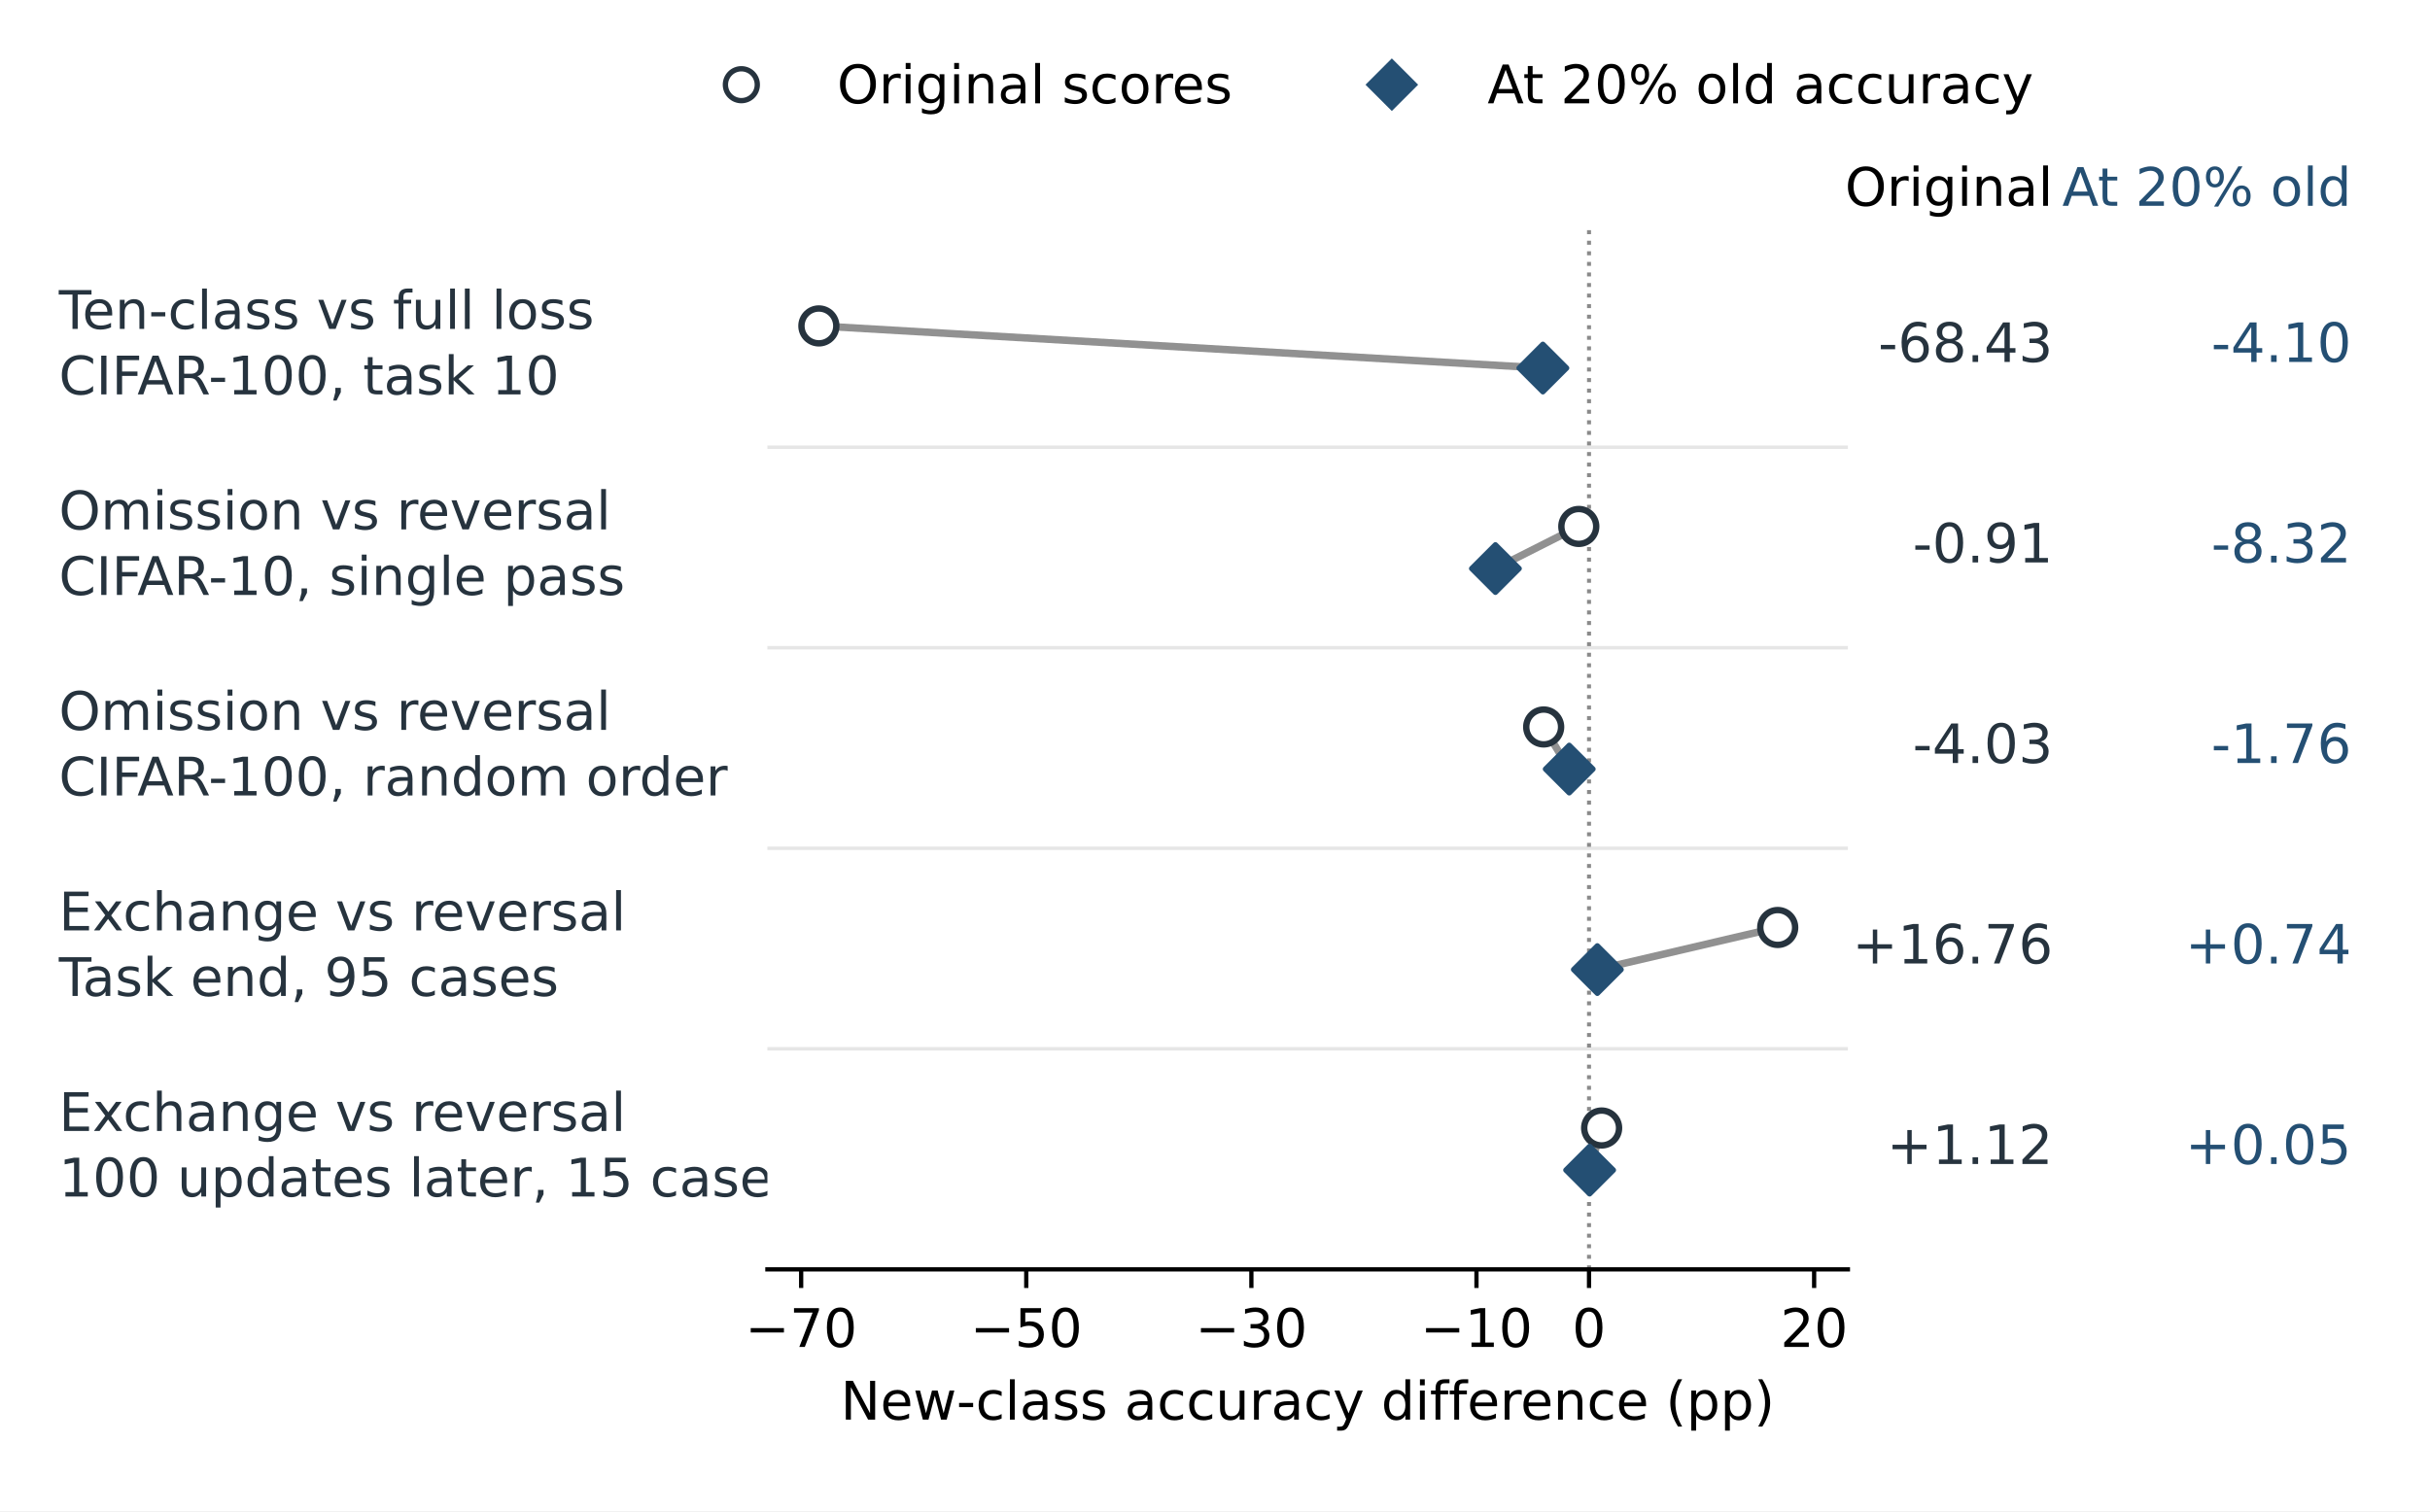
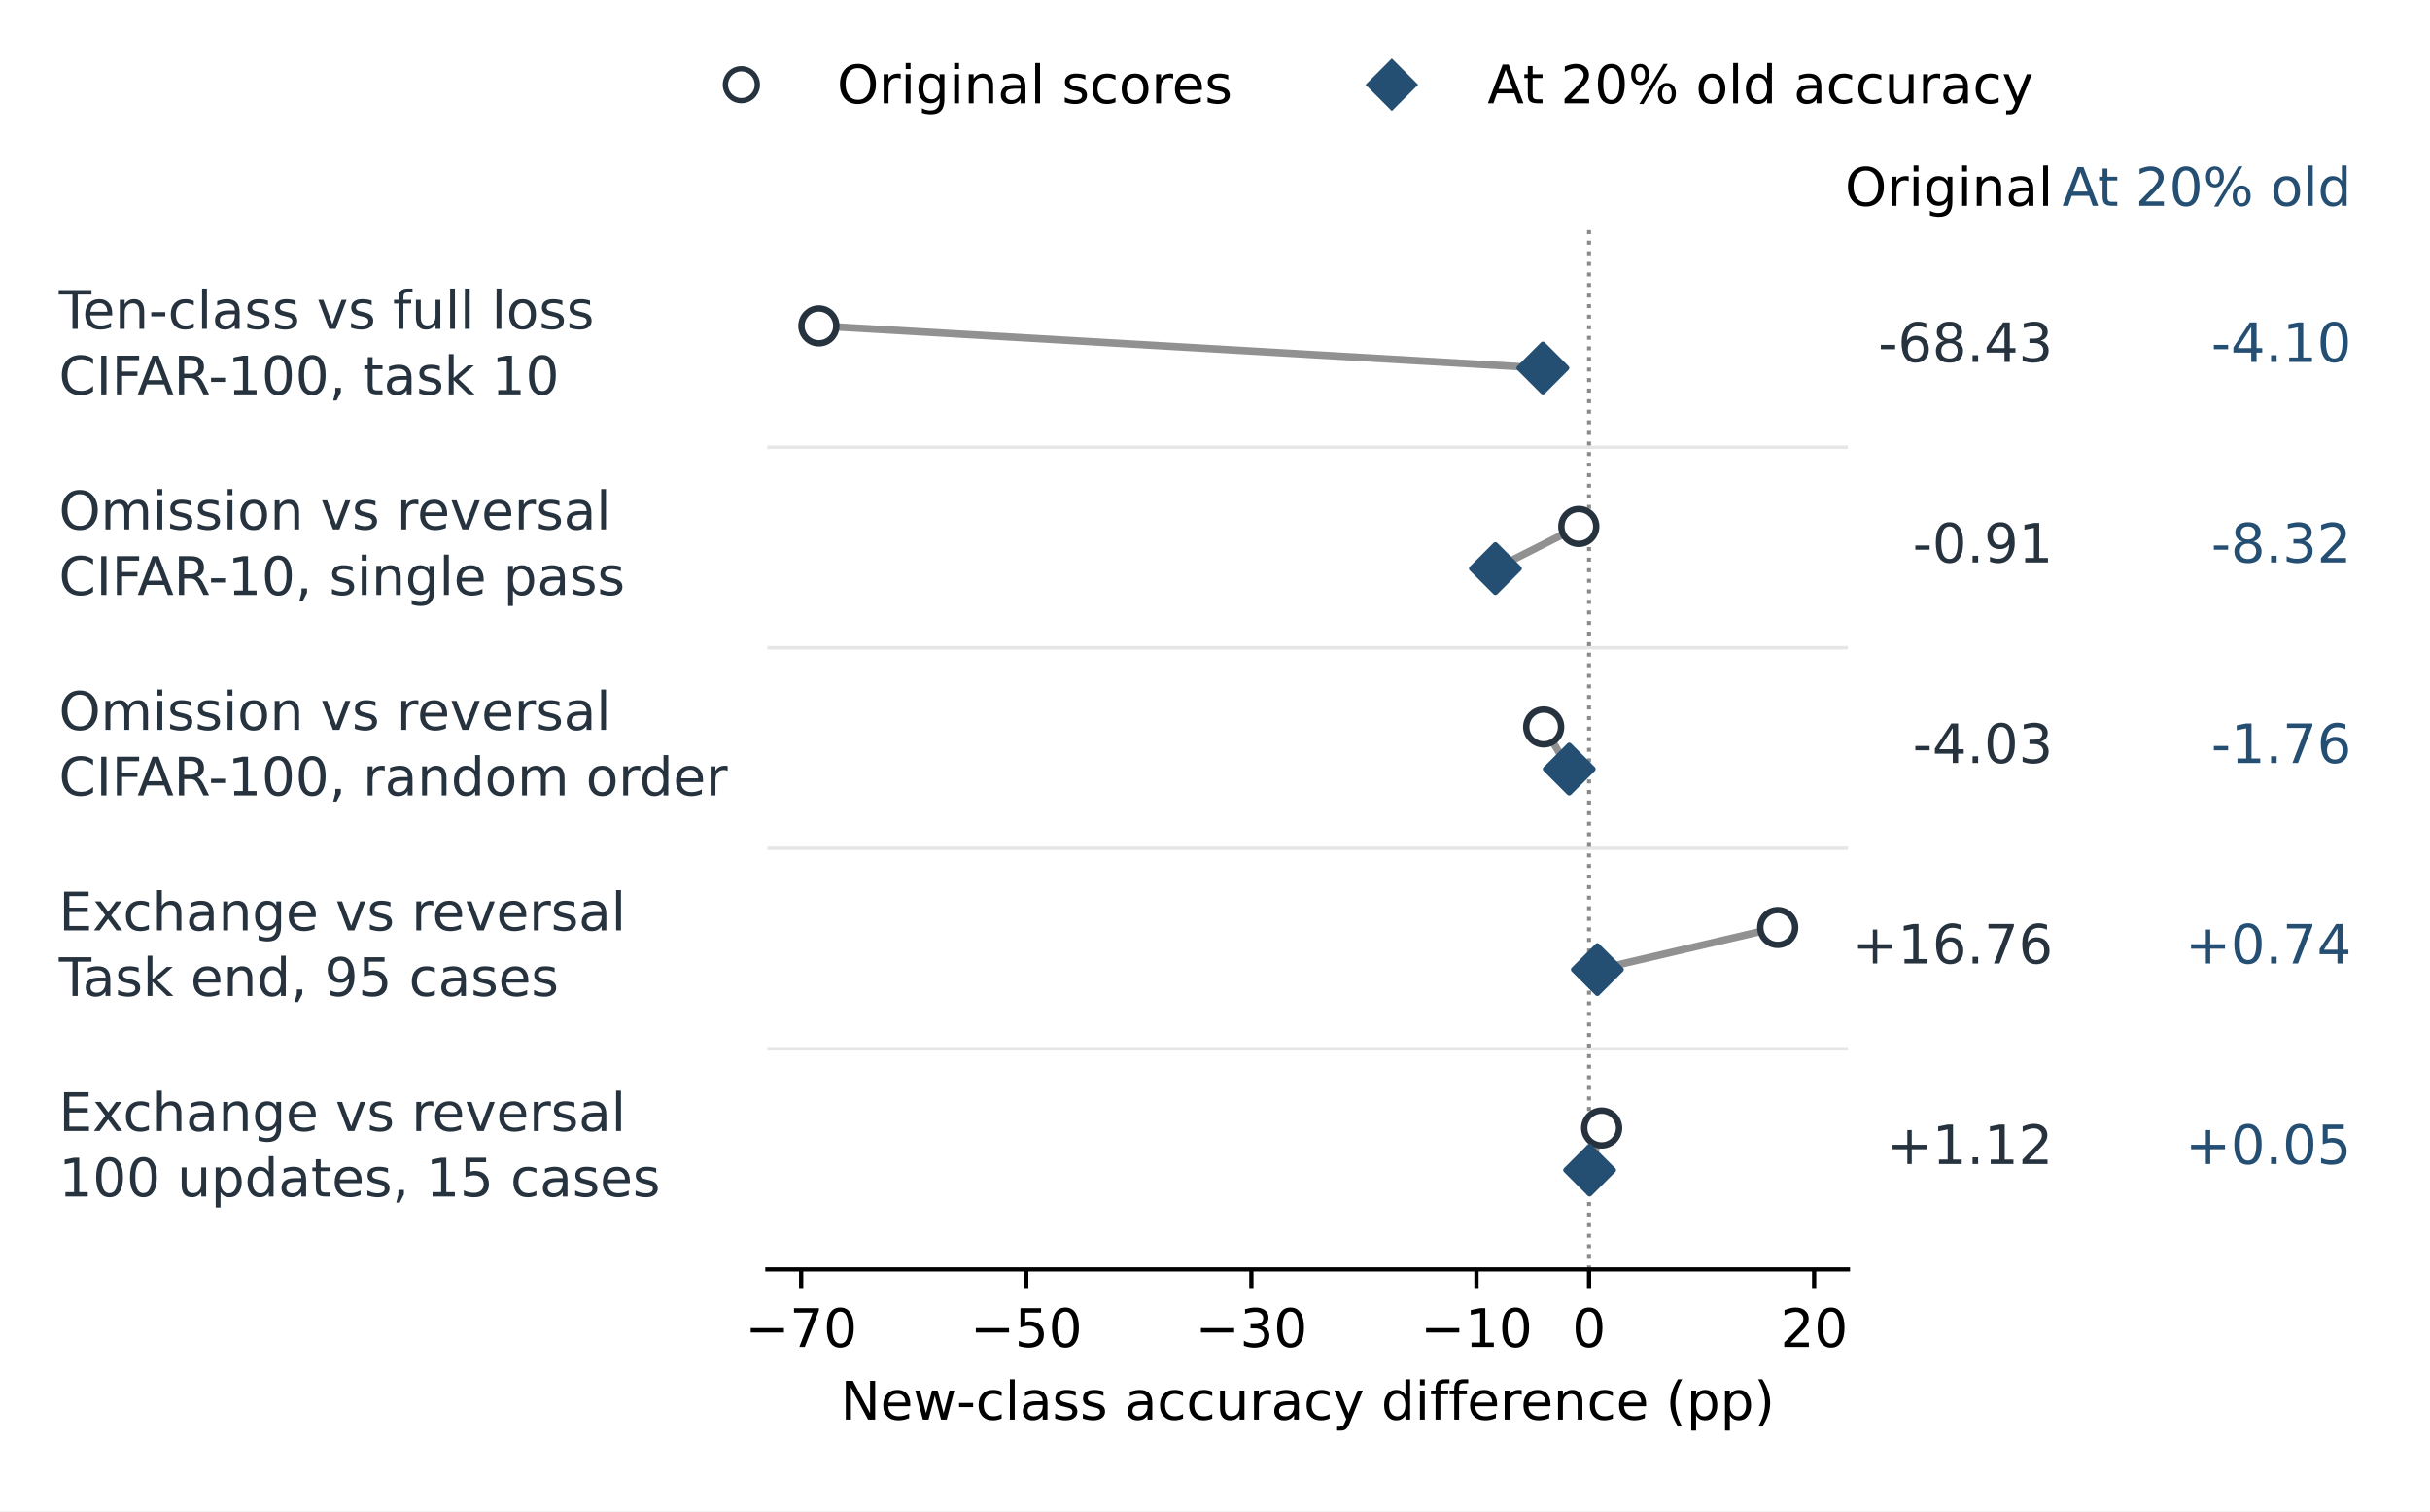
<svg xmlns="http://www.w3.org/2000/svg" xmlns:xlink="http://www.w3.org/1999/xlink" width="457.2pt" height="284.4pt" viewBox="0 0 457.2 284.4" version="1.1">
  <defs>
    <style type="text/css">*{stroke-linejoin: round; stroke-linecap: butt}</style>
  </defs>
  <g id="figure_1">
    <g id="patch_1">
      <path d="M 0 284.4  L 457.2 284.4  L 457.2 0  L 0 0  z " style="fill: #ffffff" />
    </g>
    <g id="axes_1">
      <g id="text_1">
        <text style="font-size: 10px; font-family: 'DejaVu Sans'; fill: #26333e" transform="translate(11.07531 61.8932)">Ten-class vs full loss</text>
        <text style="font-size: 10px; font-family: 'DejaVu Sans'; fill: #26333e" transform="translate(11.07531 74.23078)">CIFAR-100, task 10</text>
      </g>
      <g id="text_2">
        <text style="font-size: 10px; font-family: 'DejaVu Sans'; fill: #26333e" transform="translate(11.07531 99.63089)">Omission vs reversal</text>
        <text style="font-size: 10px; font-family: 'DejaVu Sans'; fill: #26333e" transform="translate(11.07531 111.9685)">CIFAR-10, single pass</text>
      </g>
      <g id="text_3">
        <text style="font-size: 10px; font-family: 'DejaVu Sans'; fill: #26333e" transform="translate(11.07531 137.3686)">Omission vs reversal</text>
        <text style="font-size: 10px; font-family: 'DejaVu Sans'; fill: #26333e" transform="translate(11.07531 149.7062)">CIFAR-100, random order</text>
      </g>
      <g id="text_4">
        <text style="font-size: 10px; font-family: 'DejaVu Sans'; fill: #26333e" transform="translate(11.07531 175.1063)">Exchange vs reversal</text>
        <text style="font-size: 10px; font-family: 'DejaVu Sans'; fill: #26333e" transform="translate(11.07531 187.4439)">Task end, 95 cases</text>
      </g>
      <g id="text_5">
        <text style="font-size: 10px; font-family: 'DejaVu Sans'; fill: #26333e" transform="translate(11.07531 212.844)">Exchange vs reversal</text>
-         <text style="font-size: 10px; font-family: 'DejaVu Sans'; fill: #26333e" transform="translate(11.07531 225.1815)">100 updates later, 15 cases</text>
+         <text style="font-size: 10px; font-family: 'DejaVu Sans'; fill: #26333e" transform="translate(11.07531 225.1815)">100 updates, 15 cases</text>
      </g>
    </g>
    <g id="axes_2">
      <g id="patch_2">
        <path d="M 144.383 238.896  L 347.679 238.896  L 347.679 42.66  L 144.383 42.66  z " style="fill: #ffffff" />
      </g>
      <g id="line2d_1">
-         <path d="M 144.383 197.385  L 347.679 197.385  " clip-path="url(#pf63b2cb6dd)" style="fill: none; stroke: #e6e6e6; stroke-width: 0.65; stroke-linecap: square" />
+         <path d="M 144.383 197.385  L 347.679 197.385  " clip-path="url(#pb58f01ae37)" style="fill: none; stroke: #e6e6e6; stroke-width: 0.65; stroke-linecap: square" />
      </g>
      <g id="line2d_2">
-         <path d="M 144.383 159.647  L 347.679 159.647  " clip-path="url(#pf63b2cb6dd)" style="fill: none; stroke: #e6e6e6; stroke-width: 0.65; stroke-linecap: square" />
+         <path d="M 144.383 159.647  L 347.679 159.647  " clip-path="url(#pb58f01ae37)" style="fill: none; stroke: #e6e6e6; stroke-width: 0.65; stroke-linecap: square" />
      </g>
      <g id="line2d_3">
-         <path d="M 144.383 121.909  L 347.679 121.909  " clip-path="url(#pf63b2cb6dd)" style="fill: none; stroke: #e6e6e6; stroke-width: 0.65; stroke-linecap: square" />
+         <path d="M 144.383 121.909  L 347.679 121.909  " clip-path="url(#pb58f01ae37)" style="fill: none; stroke: #e6e6e6; stroke-width: 0.65; stroke-linecap: square" />
      </g>
      <g id="line2d_4">
-         <path d="M 144.383 84.171  L 347.679 84.171  " clip-path="url(#pf63b2cb6dd)" style="fill: none; stroke: #e6e6e6; stroke-width: 0.65; stroke-linecap: square" />
+         <path d="M 144.383 84.171  L 347.679 84.171  " clip-path="url(#pb58f01ae37)" style="fill: none; stroke: #e6e6e6; stroke-width: 0.65; stroke-linecap: square" />
      </g>
      <g id="line2d_5">
-         <path d="M 298.973 238.896  L 298.973 42.66  " clip-path="url(#pf63b2cb6dd)" style="fill: none; stroke-dasharray: 0.75,1.238; stroke-dashoffset: 0; stroke: #8a8a8a; stroke-width: 0.75" />
+         <path d="M 298.973 238.896  L 298.973 42.66  " clip-path="url(#pb58f01ae37)" style="fill: none; stroke-dasharray: 0.75,1.238; stroke-dashoffset: 0; stroke: #8a8a8a; stroke-width: 0.75" />
      </g>
      <g id="line2d_6">
-         <path d="M 154.071 61.34  L 290.29 69.265  " clip-path="url(#pf63b2cb6dd)" style="fill: none; stroke: #919191; stroke-width: 1.4; stroke-linecap: square" />
+         <path d="M 154.071 61.34  L 290.29 69.265  " clip-path="url(#pb58f01ae37)" style="fill: none; stroke: #919191; stroke-width: 1.4; stroke-linecap: square" />
      </g>
      <g id="line2d_7">
-         <path d="M 297.048 99.078  L 281.359 107.003  " clip-path="url(#pf63b2cb6dd)" style="fill: none; stroke: #919191; stroke-width: 1.4; stroke-linecap: square" />
+         <path d="M 297.048 99.078  L 281.359 107.003  " clip-path="url(#pb58f01ae37)" style="fill: none; stroke: #919191; stroke-width: 1.4; stroke-linecap: square" />
      </g>
      <g id="line2d_8">
-         <path d="M 290.44 136.816  L 295.246 144.74  " clip-path="url(#pf63b2cb6dd)" style="fill: none; stroke: #919191; stroke-width: 1.4; stroke-linecap: square" />
+         <path d="M 290.44 136.816  L 295.246 144.74  " clip-path="url(#pb58f01ae37)" style="fill: none; stroke: #919191; stroke-width: 1.4; stroke-linecap: square" />
      </g>
      <g id="line2d_9">
-         <path d="M 334.474 174.553  L 300.538 182.478  " clip-path="url(#pf63b2cb6dd)" style="fill: none; stroke: #919191; stroke-width: 1.4; stroke-linecap: square" />
+         <path d="M 334.474 174.553  L 300.538 182.478  " clip-path="url(#pb58f01ae37)" style="fill: none; stroke: #919191; stroke-width: 1.4; stroke-linecap: square" />
      </g>
      <g id="line2d_10">
-         <path d="M 301.345 212.291  L 299.086 220.216  " clip-path="url(#pf63b2cb6dd)" style="fill: none; stroke: #919191; stroke-width: 1.4; stroke-linecap: square" />
+         <path d="M 301.345 212.291  L 299.086 220.216  " clip-path="url(#pb58f01ae37)" style="fill: none; stroke: #919191; stroke-width: 1.4; stroke-linecap: square" />
      </g>
      <g id="matplotlib.axis_1">
        <g id="xtick_1">
          <g id="line2d_11">
            <defs>
-               <path id="m1f89ff91ff" d="M 0 0  L 0 3.5  " style="stroke: #000000; stroke-width: 0.8" />
+               <path id="m865faf7569" d="M 0 0  L 0 3.5  " style="stroke: #000000; stroke-width: 0.8" />
            </defs>
            <g>
-               <use xlink:href="#m1f89ff91ff" x="150.736" y="238.896" style="stroke: #000000; stroke-width: 0.8" />
+               <use xlink:href="#m865faf7569" x="150.736" y="238.896" style="stroke: #000000; stroke-width: 0.8" />
            </g>
          </g>
          <g id="text_6">
            <text style="font-size: 10px; font-family: 'DejaVu Sans'; text-anchor: middle" x="150.736" y="253.494" transform="rotate(-0 150.7362 253.4944)">−70</text>
          </g>
        </g>
        <g id="xtick_2">
          <g id="line2d_12">
            <g>
-               <use xlink:href="#m1f89ff91ff" x="193.089" y="238.896" style="stroke: #000000; stroke-width: 0.8" />
+               <use xlink:href="#m865faf7569" x="193.089" y="238.896" style="stroke: #000000; stroke-width: 0.8" />
            </g>
          </g>
          <g id="text_7">
            <text style="font-size: 10px; font-family: 'DejaVu Sans'; text-anchor: middle" x="193.089" y="253.494" transform="rotate(-0 193.0895 253.4944)">−50</text>
          </g>
        </g>
        <g id="xtick_3">
          <g id="line2d_13">
            <g>
-               <use xlink:href="#m1f89ff91ff" x="235.443" y="238.896" style="stroke: #000000; stroke-width: 0.8" />
+               <use xlink:href="#m865faf7569" x="235.443" y="238.896" style="stroke: #000000; stroke-width: 0.8" />
            </g>
          </g>
          <g id="text_8">
            <text style="font-size: 10px; font-family: 'DejaVu Sans'; text-anchor: middle" x="235.443" y="253.494" transform="rotate(-0 235.4428 253.4944)">−30</text>
          </g>
        </g>
        <g id="xtick_4">
          <g id="line2d_14">
            <g>
-               <use xlink:href="#m1f89ff91ff" x="277.796" y="238.896" style="stroke: #000000; stroke-width: 0.8" />
+               <use xlink:href="#m865faf7569" x="277.796" y="238.896" style="stroke: #000000; stroke-width: 0.8" />
            </g>
          </g>
          <g id="text_9">
            <text style="font-size: 10px; font-family: 'DejaVu Sans'; text-anchor: middle" x="277.796" y="253.494" transform="rotate(-0 277.7961 253.4944)">−10</text>
          </g>
        </g>
        <g id="xtick_5">
          <g id="line2d_15">
            <g>
-               <use xlink:href="#m1f89ff91ff" x="298.973" y="238.896" style="stroke: #000000; stroke-width: 0.8" />
+               <use xlink:href="#m865faf7569" x="298.973" y="238.896" style="stroke: #000000; stroke-width: 0.8" />
            </g>
          </g>
          <g id="text_10">
            <text style="font-size: 10px; font-family: 'DejaVu Sans'; text-anchor: middle" x="298.973" y="253.494" transform="rotate(-0 298.9727 253.4944)">0</text>
          </g>
        </g>
        <g id="xtick_6">
          <g id="line2d_16">
            <g>
-               <use xlink:href="#m1f89ff91ff" x="341.326" y="238.896" style="stroke: #000000; stroke-width: 0.8" />
+               <use xlink:href="#m865faf7569" x="341.326" y="238.896" style="stroke: #000000; stroke-width: 0.8" />
            </g>
          </g>
          <g id="text_11">
            <text style="font-size: 10px; font-family: 'DejaVu Sans'; text-anchor: middle" x="341.326" y="253.494" transform="rotate(-0 341.326 253.4944)">20</text>
          </g>
        </g>
        <g id="text_12">
          <text style="font-size: 10px; font-family: 'DejaVu Sans'; text-anchor: middle" x="246.031" y="267.173" transform="rotate(-0 246.0311 267.1726)">New-class accuracy difference (pp)</text>
        </g>
      </g>
      <g id="matplotlib.axis_2" />
      <g id="PathCollection_1">
        <defs>
-           <path id="mf06d4875e4" d="M 0 3.279  C 0.87 3.279 1.704 2.933 2.318 2.318  C 2.933 1.704 3.279 0.87 3.279 0  C 3.279 -0.87 2.933 -1.704 2.318 -2.318  C 1.704 -2.933 0.87 -3.279 0 -3.279  C -0.87 -3.279 -1.704 -2.933 -2.318 -2.318  C -2.933 -1.704 -3.279 -0.87 -3.279 0  C -3.279 0.87 -2.933 1.704 -2.318 2.318  C -1.704 2.933 -0.87 3.279 0 3.279  z " style="stroke: #26333e; stroke-width: 1.2" />
-         </defs>
-         <g clip-path="url(#pf63b2cb6dd)">
-           <use xlink:href="#mf06d4875e4" x="154.071" y="61.34" style="fill: #ffffff; stroke: #26333e; stroke-width: 1.2" />
+           <path id="me729d7cde3" d="M 0 3.279  C 0.87 3.279 1.704 2.933 2.318 2.318  C 2.933 1.704 3.279 0.87 3.279 0  C 3.279 -0.87 2.933 -1.704 2.318 -2.318  C 1.704 -2.933 0.87 -3.279 0 -3.279  C -0.87 -3.279 -1.704 -2.933 -2.318 -2.318  C -2.933 -1.704 -3.279 -0.87 -3.279 0  C -3.279 0.87 -2.933 1.704 -2.318 2.318  C -1.704 2.933 -0.87 3.279 0 3.279  z " style="stroke: #26333e; stroke-width: 1.2" />
+         </defs>
+         <g clip-path="url(#pb58f01ae37)">
+           <use xlink:href="#me729d7cde3" x="154.071" y="61.34" style="fill: #ffffff; stroke: #26333e; stroke-width: 1.2" />
        </g>
      </g>
      <g id="PathCollection_2">
-         <g clip-path="url(#pf63b2cb6dd)">
-           <use xlink:href="#mf06d4875e4" x="297.048" y="99.078" style="fill: #ffffff; stroke: #26333e; stroke-width: 1.2" />
+         <g clip-path="url(#pb58f01ae37)">
+           <use xlink:href="#me729d7cde3" x="297.048" y="99.078" style="fill: #ffffff; stroke: #26333e; stroke-width: 1.2" />
        </g>
      </g>
      <g id="PathCollection_3">
-         <g clip-path="url(#pf63b2cb6dd)">
-           <use xlink:href="#mf06d4875e4" x="290.44" y="136.816" style="fill: #ffffff; stroke: #26333e; stroke-width: 1.2" />
+         <g clip-path="url(#pb58f01ae37)">
+           <use xlink:href="#me729d7cde3" x="290.44" y="136.816" style="fill: #ffffff; stroke: #26333e; stroke-width: 1.2" />
        </g>
      </g>
      <g id="PathCollection_4">
-         <g clip-path="url(#pf63b2cb6dd)">
-           <use xlink:href="#mf06d4875e4" x="334.474" y="174.553" style="fill: #ffffff; stroke: #26333e; stroke-width: 1.2" />
+         <g clip-path="url(#pb58f01ae37)">
+           <use xlink:href="#me729d7cde3" x="334.474" y="174.553" style="fill: #ffffff; stroke: #26333e; stroke-width: 1.2" />
        </g>
      </g>
      <g id="PathCollection_5">
-         <g clip-path="url(#pf63b2cb6dd)">
-           <use xlink:href="#mf06d4875e4" x="301.345" y="212.291" style="fill: #ffffff; stroke: #26333e; stroke-width: 1.2" />
+         <g clip-path="url(#pb58f01ae37)">
+           <use xlink:href="#me729d7cde3" x="301.345" y="212.291" style="fill: #ffffff; stroke: #26333e; stroke-width: 1.2" />
        </g>
      </g>
      <g id="patch_3">
        <path d="M 144.383 238.896  L 347.679 238.896  " style="fill: none; stroke: #000000; stroke-width: 0.8; stroke-linejoin: miter; stroke-linecap: square" />
      </g>
      <g id="PathCollection_6">
        <defs>
-           <path id="m85c60b7dab" d="M 0 4.472  L 4.472 0  L 0 -4.472  L -4.472 0  z " style="stroke: #244f73" />
-         </defs>
-         <g clip-path="url(#pf63b2cb6dd)">
-           <use xlink:href="#m85c60b7dab" x="290.29" y="69.265" style="fill: #244f73; stroke: #244f73" />
+           <path id="m72c3865d08" d="M 0 4.472  L 4.472 0  L 0 -4.472  L -4.472 0  z " style="stroke: #244f73" />
+         </defs>
+         <g clip-path="url(#pb58f01ae37)">
+           <use xlink:href="#m72c3865d08" x="290.29" y="69.265" style="fill: #244f73; stroke: #244f73" />
        </g>
      </g>
      <g id="PathCollection_7">
-         <g clip-path="url(#pf63b2cb6dd)">
-           <use xlink:href="#m85c60b7dab" x="281.359" y="107.003" style="fill: #244f73; stroke: #244f73" />
+         <g clip-path="url(#pb58f01ae37)">
+           <use xlink:href="#m72c3865d08" x="281.359" y="107.003" style="fill: #244f73; stroke: #244f73" />
        </g>
      </g>
      <g id="PathCollection_8">
-         <g clip-path="url(#pf63b2cb6dd)">
-           <use xlink:href="#m85c60b7dab" x="295.246" y="144.74" style="fill: #244f73; stroke: #244f73" />
+         <g clip-path="url(#pb58f01ae37)">
+           <use xlink:href="#m72c3865d08" x="295.246" y="144.74" style="fill: #244f73; stroke: #244f73" />
        </g>
      </g>
      <g id="PathCollection_9">
-         <g clip-path="url(#pf63b2cb6dd)">
-           <use xlink:href="#m85c60b7dab" x="300.538" y="182.478" style="fill: #244f73; stroke: #244f73" />
+         <g clip-path="url(#pb58f01ae37)">
+           <use xlink:href="#m72c3865d08" x="300.538" y="182.478" style="fill: #244f73; stroke: #244f73" />
        </g>
      </g>
      <g id="PathCollection_10">
-         <g clip-path="url(#pf63b2cb6dd)">
-           <use xlink:href="#m85c60b7dab" x="299.086" y="220.216" style="fill: #244f73; stroke: #244f73" />
+         <g clip-path="url(#pb58f01ae37)">
+           <use xlink:href="#m72c3865d08" x="299.086" y="220.216" style="fill: #244f73; stroke: #244f73" />
        </g>
      </g>
    </g>
    <g id="axes_3">
      <g id="text_13">
        <text style="font-size: 10.2px; font-family: 'DejaVu Sans'; text-anchor: end; fill: #26333e" x="386.258" y="68.117" transform="rotate(-0 386.2578 68.11718)">-68.43</text>
      </g>
      <g id="text_14">
        <text style="font-size: 10.2px; font-family: 'DejaVu Sans'; text-anchor: end; fill: #244f73" x="442.422" y="68.117" transform="rotate(-0 442.4217 68.11718)">-4.10</text>
      </g>
      <g id="text_15">
        <text style="font-size: 10.2px; font-family: 'DejaVu Sans'; text-anchor: end; fill: #26333e" x="386.258" y="105.855" transform="rotate(-0 386.2578 105.8549)">-0.91</text>
      </g>
      <g id="text_16">
        <text style="font-size: 10.2px; font-family: 'DejaVu Sans'; text-anchor: end; fill: #244f73" x="442.422" y="105.855" transform="rotate(-0 442.4217 105.8549)">-8.32</text>
      </g>
      <g id="text_17">
        <text style="font-size: 10.2px; font-family: 'DejaVu Sans'; text-anchor: end; fill: #26333e" x="386.258" y="143.593" transform="rotate(-0 386.2578 143.5926)">-4.03</text>
      </g>
      <g id="text_18">
        <text style="font-size: 10.2px; font-family: 'DejaVu Sans'; text-anchor: end; fill: #244f73" x="442.422" y="143.593" transform="rotate(-0 442.4217 143.5926)">-1.76</text>
      </g>
      <g id="text_19">
        <text style="font-size: 10.2px; font-family: 'DejaVu Sans'; text-anchor: end; fill: #26333e" x="386.258" y="181.33" transform="rotate(-0 386.2578 181.3303)">+16.76</text>
      </g>
      <g id="text_20">
        <text style="font-size: 10.2px; font-family: 'DejaVu Sans'; text-anchor: end; fill: #244f73" x="442.422" y="181.33" transform="rotate(-0 442.4217 181.3303)">+0.74</text>
      </g>
      <g id="text_21">
        <text style="font-size: 10.2px; font-family: 'DejaVu Sans'; text-anchor: end; fill: #26333e" x="386.258" y="219.068" transform="rotate(-0 386.2578 219.0679)">+1.12</text>
      </g>
      <g id="text_22">
        <text style="font-size: 10.2px; font-family: 'DejaVu Sans'; text-anchor: end; fill: #244f73" x="442.422" y="219.068" transform="rotate(-0 442.4217 219.0679)">+0.05</text>
      </g>
      <g id="text_23">
        <text style="font-size: 10px; font-family: 'DejaVu Sans'; text-anchor: end" x="386.258" y="38.735" transform="rotate(-0 386.2578 38.73528)">Original</text>
      </g>
      <g id="text_24">
        <text style="font-size: 10px; font-family: 'DejaVu Sans'; text-anchor: end; fill: #244f73" x="442.422" y="38.735" transform="rotate(-0 442.4217 38.73528)">At 20% old</text>
      </g>
    </g>
    <g id="legend_1">
      <g id="line2d_17">
        <defs>
-           <path id="m8a6c6a2b85" d="M 0 3  C 0.796 3 1.559 2.684 2.121 2.121  C 2.684 1.559 3 0.796 3 0  C 3 -0.796 2.684 -1.559 2.121 -2.121  C 1.559 -2.684 0.796 -3 0 -3  C -0.796 -3 -1.559 -2.684 -2.121 -2.121  C -2.684 -1.559 -3 -0.796 -3 0  C -3 0.796 -2.684 1.559 -2.121 2.121  C -1.559 2.684 -0.796 3 0 3  z " style="stroke: #26333e" />
+           <path id="m925f33ec8f" d="M 0 3  C 0.796 3 1.559 2.684 2.121 2.121  C 2.684 1.559 3 0.796 3 0  C 3 -0.796 2.684 -1.559 2.121 -2.121  C 1.559 -2.684 0.796 -3 0 -3  C -0.796 -3 -1.559 -2.684 -2.121 -2.121  C -2.684 -1.559 -3 -0.796 -3 0  C -3 0.796 -2.684 1.559 -2.121 2.121  C -1.559 2.684 -0.796 3 0 3  z " style="stroke: #26333e" />
        </defs>
        <g>
-           <use xlink:href="#m8a6c6a2b85" x="139.484" y="15.942" style="fill: #ffffff; stroke: #26333e" />
+           <use xlink:href="#m925f33ec8f" x="139.484" y="15.942" style="fill: #ffffff; stroke: #26333e" />
        </g>
      </g>
      <g id="text_25">
        <text style="font-size: 10px; font-family: 'DejaVu Sans'; text-anchor: start" x="157.484" y="19.442" transform="rotate(-0 157.4843 19.44244)">Original scores</text>
      </g>
      <g id="line2d_18">
        <defs>
-           <path id="m13da1d65c4" d="M 0 4.243  L 4.243 0  L 0 -4.243  L -4.243 0  z " style="stroke: #244f73; stroke-linejoin: miter" />
+           <path id="mccb3b76a91" d="M 0 4.243  L 4.243 0  L 0 -4.243  L -4.243 0  z " style="stroke: #244f73; stroke-linejoin: miter" />
        </defs>
        <g>
-           <use xlink:href="#m13da1d65c4" x="261.869" y="15.942" style="fill: #244f73; stroke: #244f73; stroke-linejoin: miter" />
+           <use xlink:href="#mccb3b76a91" x="261.869" y="15.942" style="fill: #244f73; stroke: #244f73; stroke-linejoin: miter" />
        </g>
      </g>
      <g id="text_26">
        <text style="font-size: 10px; font-family: 'DejaVu Sans'; text-anchor: start" x="279.869" y="19.442" transform="rotate(-0 279.8687 19.44244)">At 20% old accuracy</text>
      </g>
    </g>
  </g>
  <defs>
-     <clipPath id="pf63b2cb6dd">
+     <clipPath id="pb58f01ae37">
      <rect x="144.383" y="42.66" width="203.296" height="196.236" />
    </clipPath>
  </defs>
</svg>
